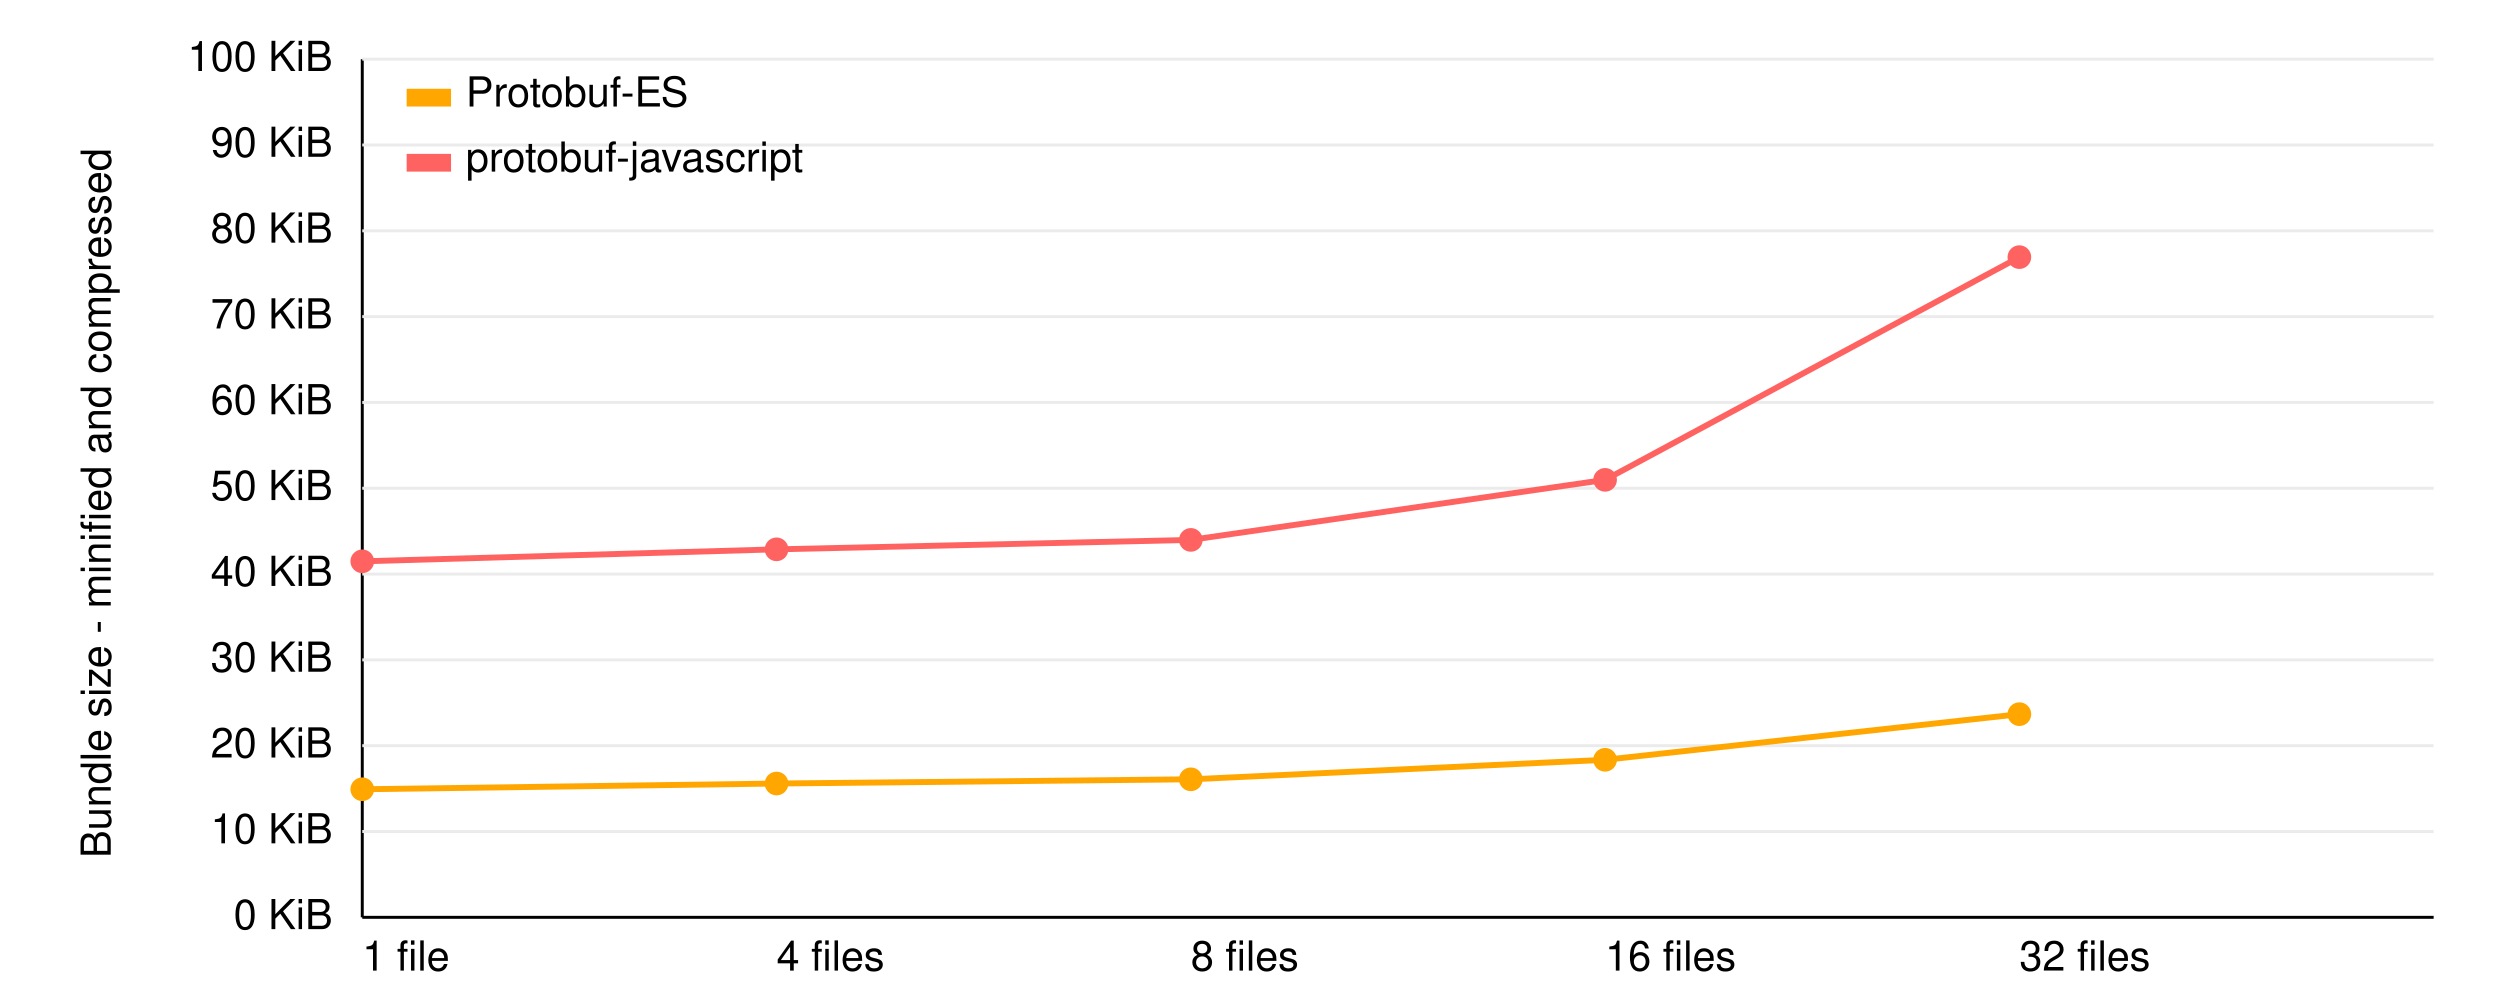
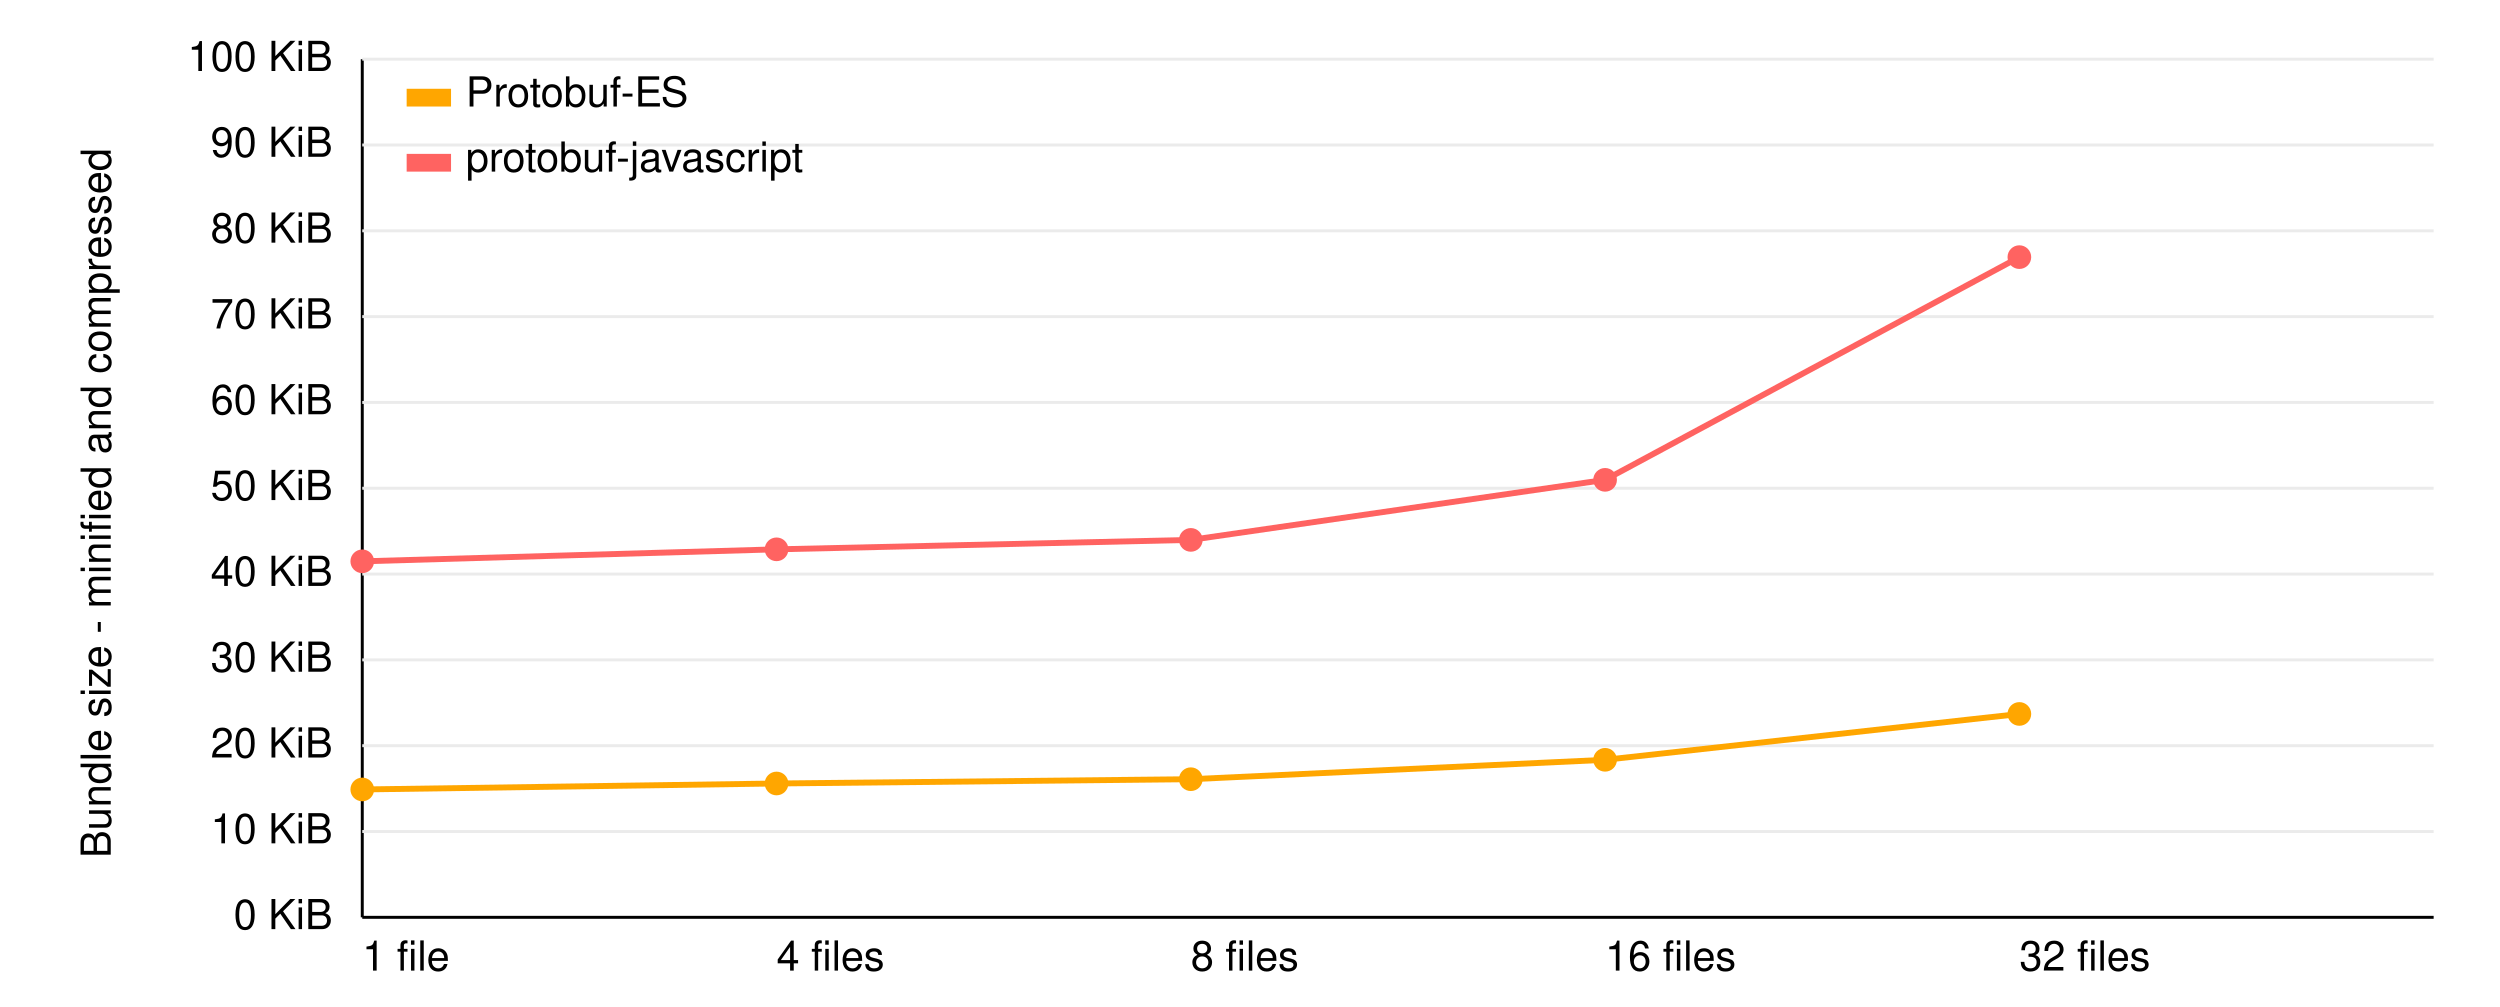
<svg xmlns="http://www.w3.org/2000/svg" version="1.1" width="820px" height="330px" viewBox="0 0 820 340" class="chart">
  <style>
      
      text {
        font: 14px Verdana, Helvetica, Arial, sans-serif;
      }
      
    </style>
  <g transform="translate(110,310)">
    <line y1="0" x2="700" stroke="black" />
    <text x="0" y="18" text-anchor="start">1 file</text>
    <text x="140" y="18" text-anchor="start">4 files</text>
    <text x="280" y="18" text-anchor="start">8 files</text>
    <text x="420" y="18" text-anchor="start">16 files</text>
    <text x="560" y="18" text-anchor="start">32 files</text>
  </g>
  <g transform="translate(110, 20)">
    <line x1="0" x2="0" y1="0" y2="290" stroke="black" />
    <g transform="rotate(-90), translate(-150,-85)">
      <text text-anchor="middle">Bundle size - minified and compressed</text>
    </g>
    <text x="-10" y="4" text-anchor="end">100 KiB</text>
    <line x1="0" x2="700" y1="0" y2="0" stroke="#ebebeb" />
    <text x="-10" y="33" text-anchor="end">90 KiB</text>
    <line x1="0" x2="700" y1="29" y2="29" stroke="#ebebeb" />
    <text x="-10" y="62" text-anchor="end">80 KiB</text>
    <line x1="0" x2="700" y1="58" y2="58" stroke="#ebebeb" />
    <text x="-10" y="91" text-anchor="end">70 KiB</text>
    <line x1="0" x2="700" y1="87" y2="87" stroke="#ebebeb" />
    <text x="-10" y="120" text-anchor="end">60 KiB</text>
    <line x1="0" x2="700" y1="116" y2="116" stroke="#ebebeb" />
    <text x="-10" y="149" text-anchor="end">50 KiB</text>
    <line x1="0" x2="700" y1="145" y2="145" stroke="#ebebeb" />
    <text x="-10" y="178" text-anchor="end">40 KiB</text>
    <line x1="0" x2="700" y1="174" y2="174" stroke="#ebebeb" />
    <text x="-10" y="207" text-anchor="end">30 KiB</text>
    <line x1="0" x2="700" y1="203" y2="203" stroke="#ebebeb" />
    <text x="-10" y="236" text-anchor="end">20 KiB</text>
    <line x1="0" x2="700" y1="232" y2="232" stroke="#ebebeb" />
    <text x="-10" y="265" text-anchor="end">10 KiB</text>
    <line x1="0" x2="700" y1="261" y2="261" stroke="#ebebeb" />
    <text x="-10" y="294" text-anchor="end">0 KiB</text>
  </g>
  <g transform="translate(110, 20)">
-     <polyline fill="none" stroke="#ffa600" stroke-width="2" points="0,246.721 140,244.784 280,243.359 420,236.761 560,221.343">
+     <polyline fill="none" stroke="#ffa600" stroke-width="2" points="0,246.789 140,244.772 280,243.325 420,236.766 560,221.272">
    </polyline>
-     <circle cx="0" cy="246.721" r="4" fill="#ffa600" />
-     <circle cx="140" cy="244.784" r="4" fill="#ffa600" />
-     <circle cx="280" cy="243.359" r="4" fill="#ffa600" />
-     <circle cx="420" cy="236.761" r="4" fill="#ffa600" />
-     <circle cx="560" cy="221.343" r="4" fill="#ffa600" />
+     <circle cx="0" cy="246.789" r="4" fill="#ffa600" />
+     <circle cx="140" cy="244.772" r="4" fill="#ffa600" />
+     <circle cx="280" cy="243.325" r="4" fill="#ffa600" />
+     <circle cx="420" cy="236.766" r="4" fill="#ffa600" />
+     <circle cx="560" cy="221.272" r="4" fill="#ffa600" />
  </g>
  <g transform="translate(110, 20)">
    <polyline fill="none" stroke="#ff6361" stroke-width="2" points="0,169.692 140,165.64 280,162.451 420,142.157 560,66.893">
    </polyline>
    <circle cx="0" cy="169.692" r="4" fill="#ff6361" />
    <circle cx="140" cy="165.64" r="4" fill="#ff6361" />
    <circle cx="280" cy="162.451" r="4" fill="#ff6361" />
    <circle cx="420" cy="142.157" r="4" fill="#ff6361" />
    <circle cx="560" cy="66.893" r="4" fill="#ff6361" />
  </g>
  <g transform="translate(125, 30)">
    <g transform="translate(0, 0)">
      <rect width="15" height="6" fill="#ffa600" />
      <text x="20" y="6">Protobuf-ES</text>
    </g>
    <g transform="translate(0, 22)">
      <rect width="15" height="6" fill="#ff6361" />
      <text x="20" y="6">protobuf-javascript</text>
    </g>
  </g>
</svg>
